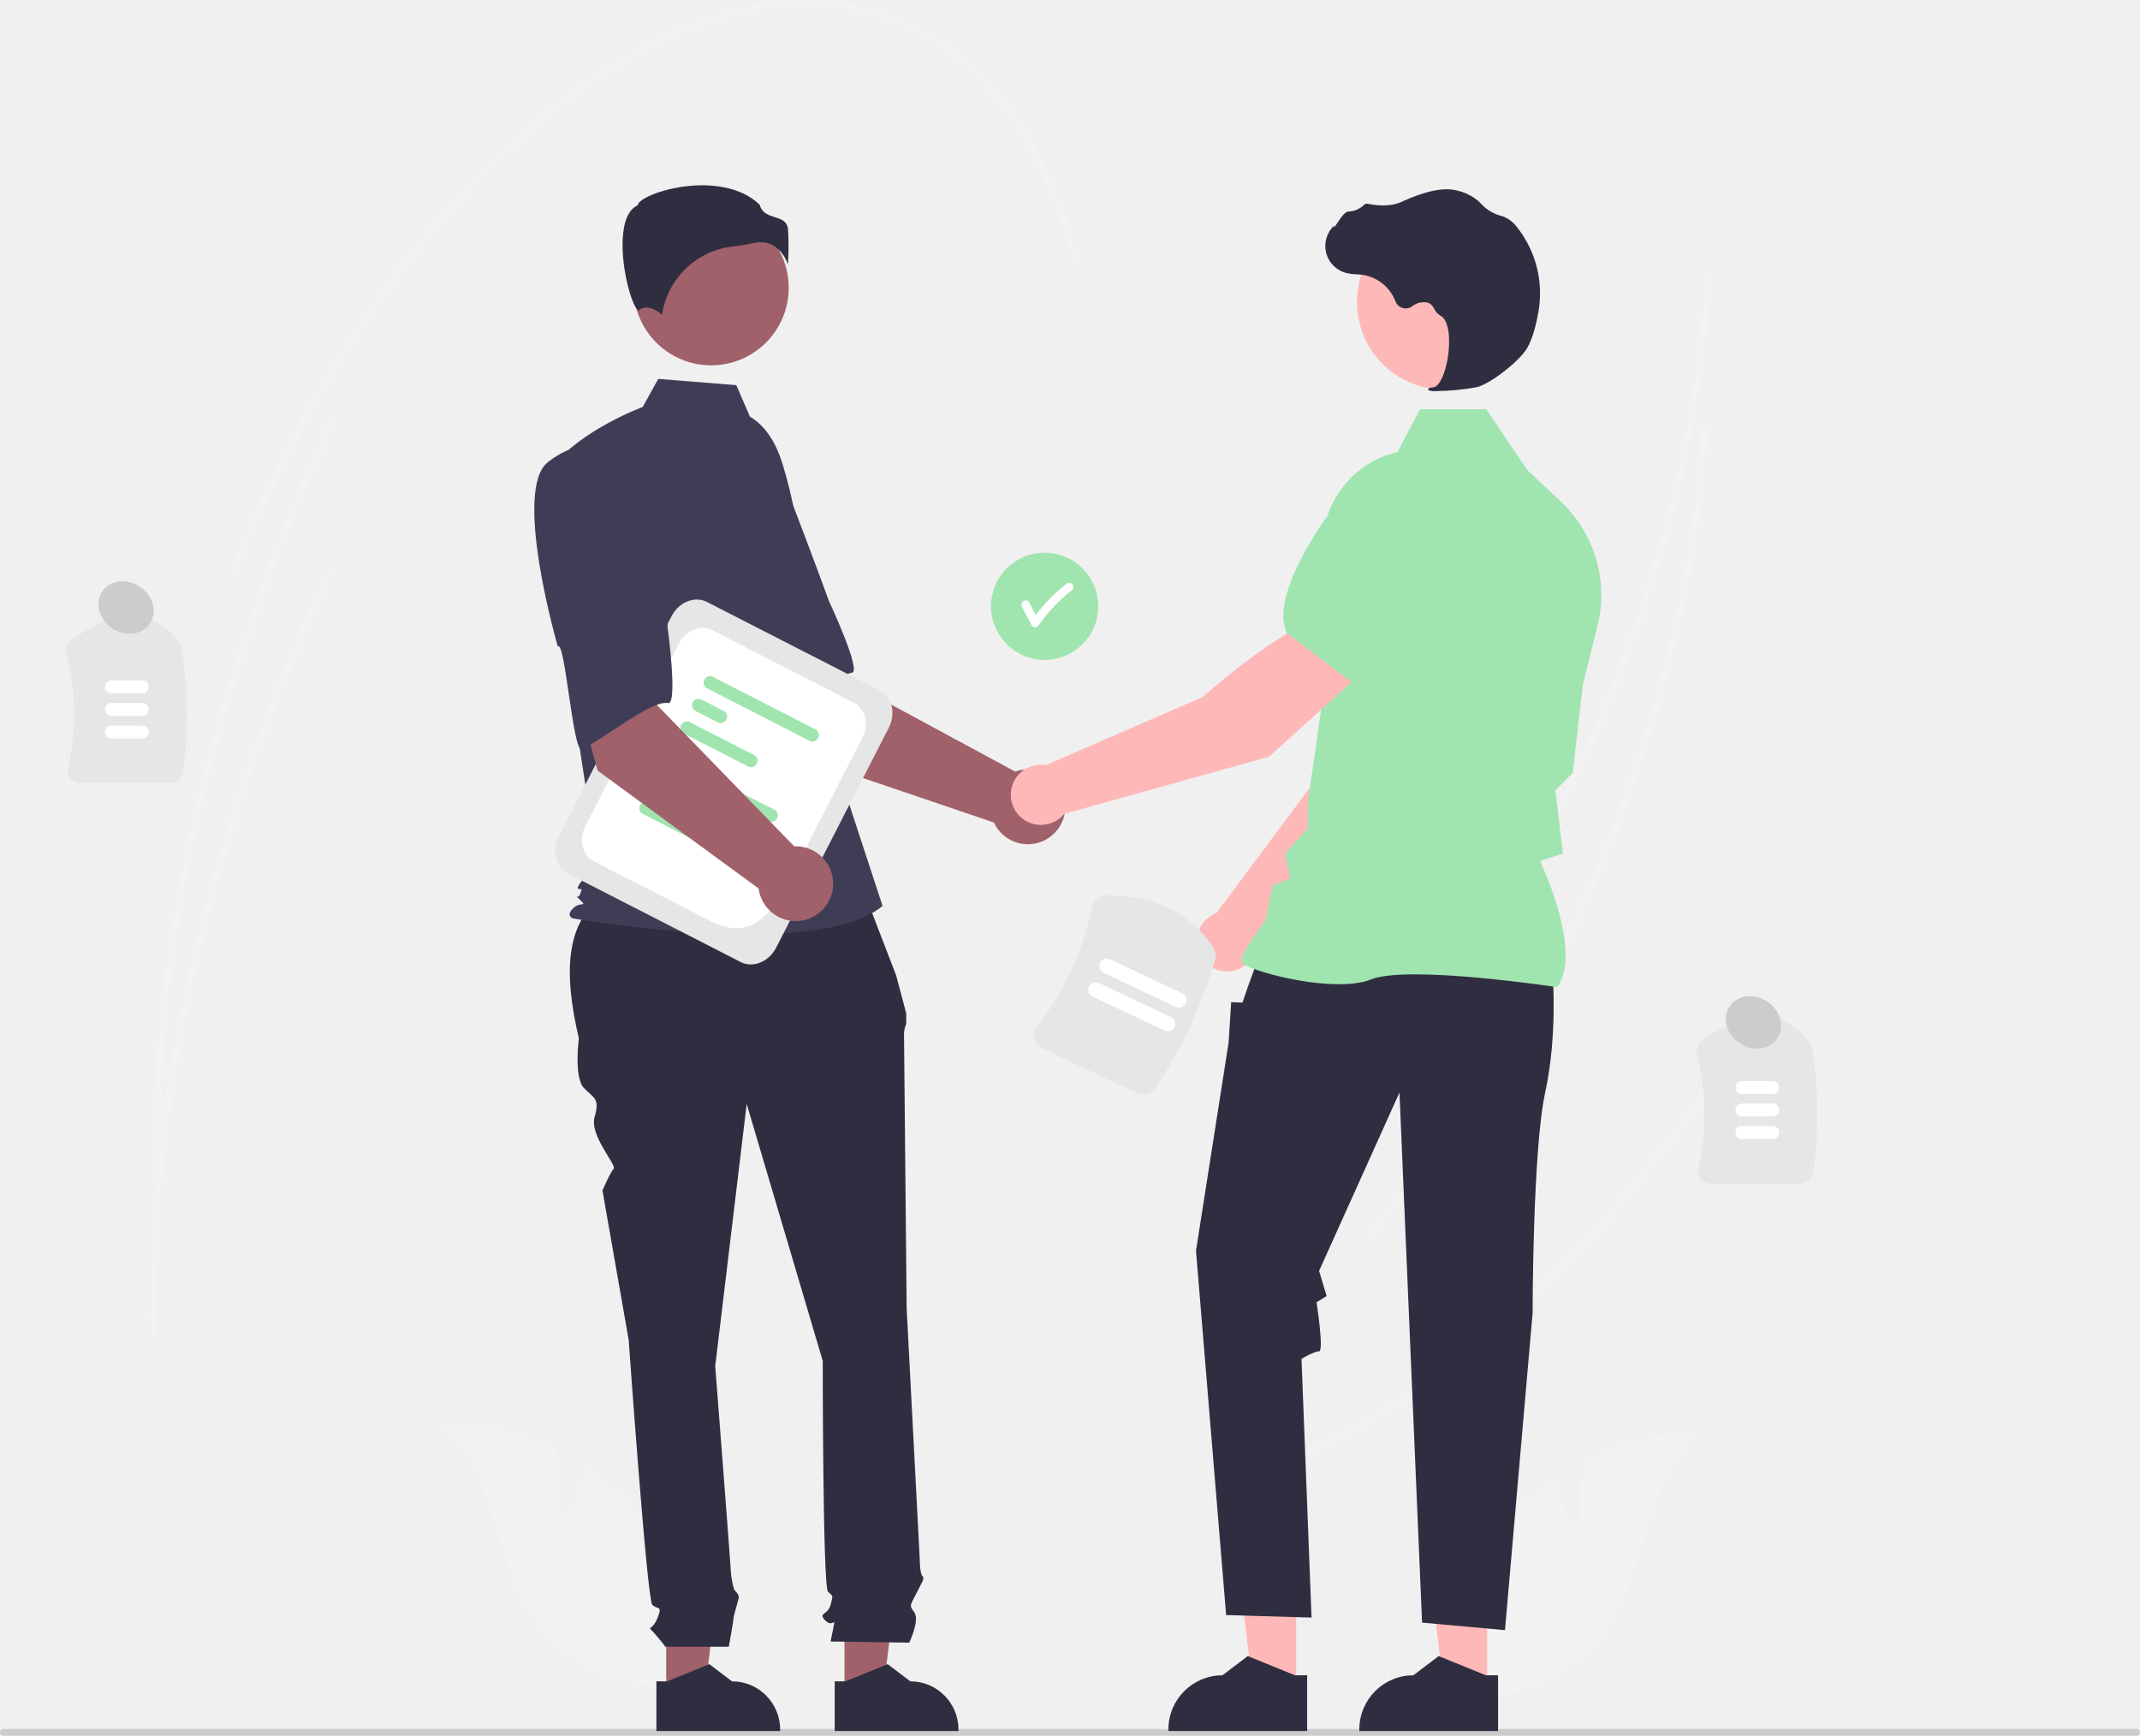
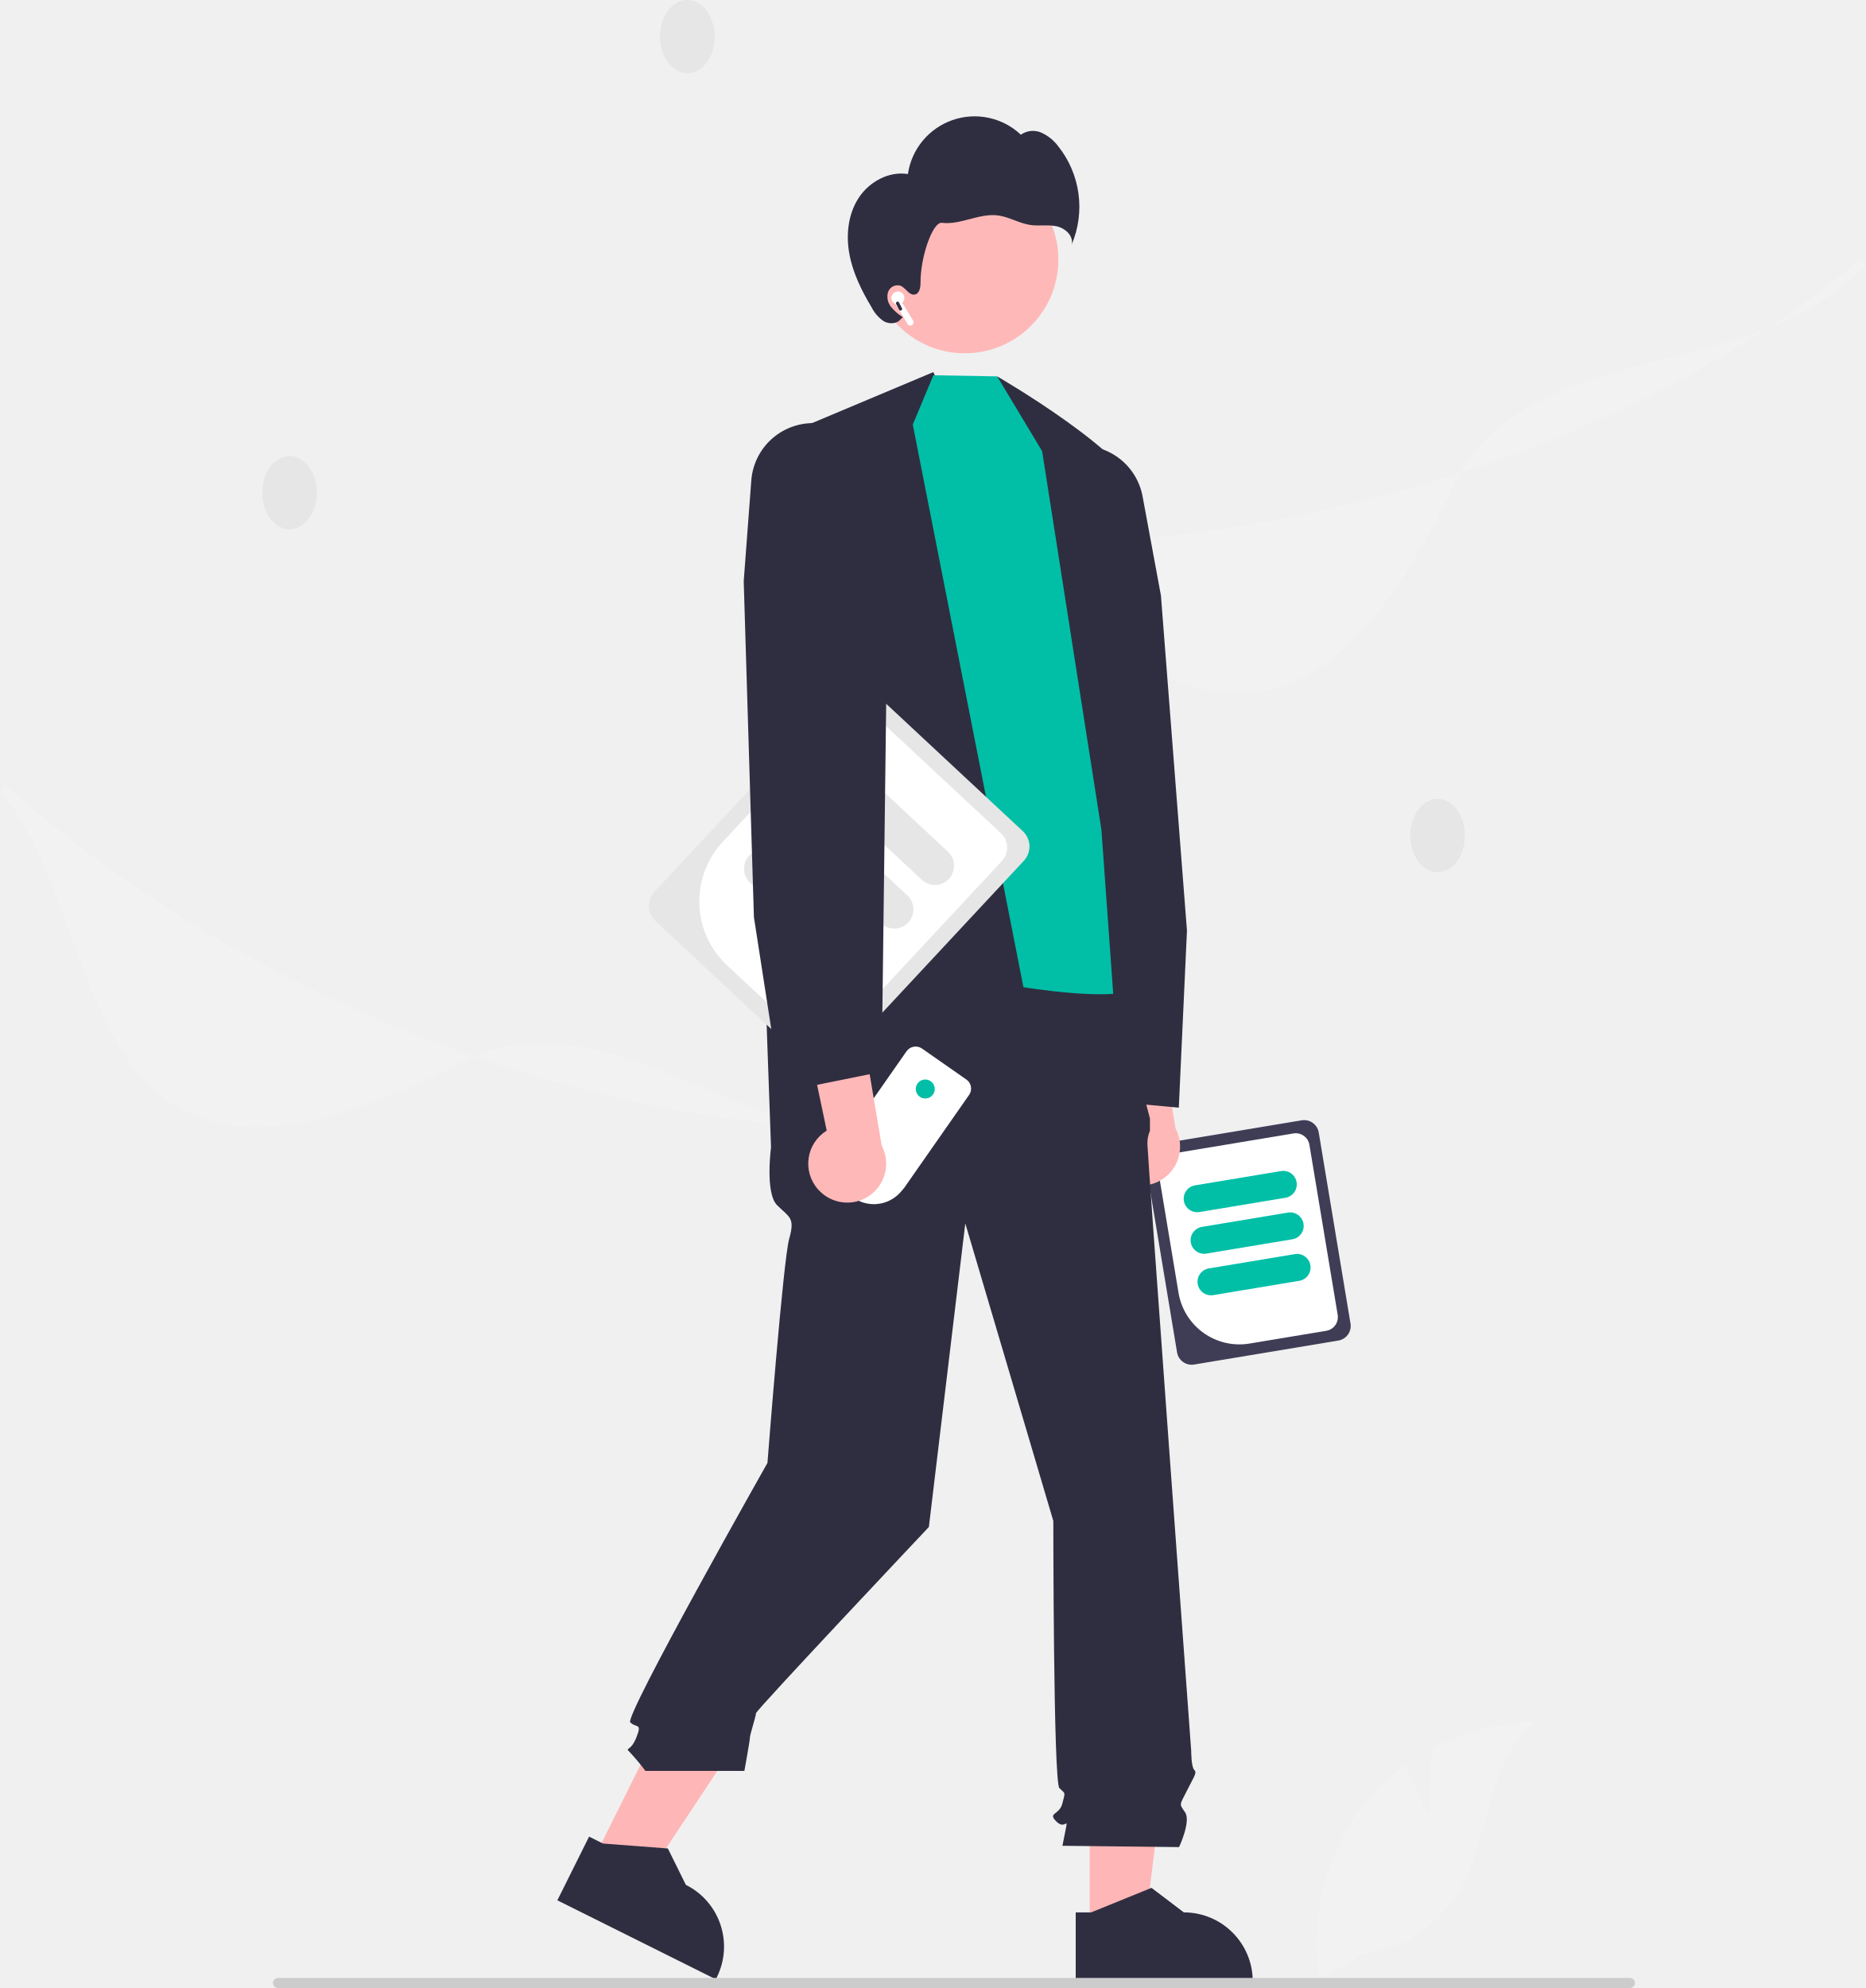
- <svg xmlns="http://www.w3.org/2000/svg" data-name="Layer 1" width="758.67" height="615.326" viewBox="0 0 758.67 615.326">
-   <path d="M826.33,254.42c-3.941,43.423-15.169,89.211-32.778,133.39-21.775,54.633-51.526,102.754-86.037,139.159l-1.915-1.67c34.344-36.231,63.959-84.139,85.643-138.546,19.597-49.167,31.254-100.332,33.724-147.942l2.447.41Q827.027,246.764,826.33,254.42Z" transform="translate(-220.665 -142.3368)" fill="#f2f2f2" />
-   <path d="M842.027,506.615c-48.472,77.116-107.28,132.216-165.59,155.148l-1.18-2.163C733.164,636.826,791.627,582.009,839.878,505.245Z" transform="translate(-220.665 -142.3368)" fill="#f2f2f2" />
-   <path d="M825.154,308.484c-3.941,43.423-15.169,89.211-32.778,133.39C770.601,496.506,740.85,544.627,706.34,581.033l-1.915-1.67c34.344-36.231,63.959-84.139,85.643-138.546,19.597-49.167,31.254-100.332,33.724-147.942l2.447.41Q825.85,300.827,825.154,308.484Z" transform="translate(-220.665 -142.3368)" fill="#f2f2f2" />
-   <path d="M280.991,419.965H249.187a4.501,4.501,0,0,1-3.535-1.703,4.408,4.408,0,0,1-.863-3.746,86.49,86.49,0,0,0-.555-40.536,4.509,4.509,0,0,1,1.75-4.738c16.354-11.762,29.232-11.42,38.279,1.016a4.519,4.519,0,0,1,.791,1.91,141.54,141.54,0,0,1,.396,43.925A4.491,4.491,0,0,1,280.991,419.965Z" transform="translate(-220.665 -142.3368)" fill="#e6e6e6" />
-   <path d="M271.131,388.116H260.19a2.281,2.281,0,0,1,0-4.562h10.941a2.281,2.281,0,0,1,0,4.562Z" transform="translate(-220.665 -142.3368)" fill="#fff" />
-   <path d="M271.131,396.116H260.19a2.281,2.281,0,0,1,0-4.562h10.941a2.281,2.281,0,0,1,0,4.562Z" transform="translate(-220.665 -142.3368)" fill="#fff" />
-   <path d="M271.131,404.116H260.19a2.281,2.281,0,0,1,0-4.562h10.941a2.281,2.281,0,0,1,0,4.562Z" transform="translate(-220.665 -142.3368)" fill="#fff" />
-   <path d="M858.991,561.965H827.187a4.501,4.501,0,0,1-3.535-1.703,4.408,4.408,0,0,1-.863-3.746,86.49,86.49,0,0,0-.555-40.536,4.509,4.509,0,0,1,1.75-4.738c16.354-11.762,29.232-11.42,38.279,1.016a4.519,4.519,0,0,1,.791,1.91,141.54,141.54,0,0,1,.396,43.925A4.491,4.491,0,0,1,858.991,561.965Z" transform="translate(-220.665 -142.3368)" fill="#e6e6e6" />
-   <path d="M849.131,530.116H838.19a2.281,2.281,0,0,1,0-4.562h10.941a2.281,2.281,0,0,1,0,4.562Z" transform="translate(-220.665 -142.3368)" fill="#fff" />
-   <path d="M849.131,538.116H838.19a2.281,2.281,0,0,1,0-4.562h10.941a2.281,2.281,0,0,1,0,4.562Z" transform="translate(-220.665 -142.3368)" fill="#fff" />
-   <path d="M849.131,546.116H838.19a2.281,2.281,0,0,1,0-4.562h10.941a2.281,2.281,0,0,1,0,4.562Z" transform="translate(-220.665 -142.3368)" fill="#fff" />
-   <path d="M979.335,756.473a1.186,1.186,0,0,1-1.19,1.19H221.855a1.19,1.19,0,0,1,0-2.38h756.29A1.187,1.187,0,0,1,979.335,756.473Z" transform="translate(-220.665 -142.3368)" fill="#ccc" />
-   <path d="M420.168,683.613,418.185,656.024a89.244,89.244,0,0,0-41.899-9.396c20.432,15.793,18.795,47.358,32.945,68.96a53.681,53.681,0,0,0,40.028,23.722L466.263,749.092a89.952,89.952,0,0,0-20.944-72.346A86.888,86.888,0,0,0,428.951,662.351C425.234,673.022,420.168,683.613,420.168,683.613Z" transform="translate(-220.665 -142.3368)" fill="#f2f2f2" />
-   <path d="M779.832,687.613l1.984-27.589a89.244,89.244,0,0,1,41.899-9.396c-20.432,15.793-18.795,47.358-32.945,68.96a53.681,53.681,0,0,1-40.028,23.722L733.737,753.092a89.952,89.952,0,0,1,20.944-72.346A86.888,86.888,0,0,1,771.049,666.351C774.766,677.022,779.832,687.613,779.832,687.613Z" transform="translate(-220.665 -142.3368)" fill="#f2f2f2" />
-   <circle cx="370.335" cy="214.942" r="19" fill="#a0e4b0" />
-   <path d="M600.753,349.361a1.537,1.537,0,0,0-2.121,0,62.934,62.934,0,0,0-10.782,11.013q-1.152-2.23-2.305-4.459c-.887-1.716-3.476-.2-2.59,1.514q1.685,3.261,3.371,6.522a1.518,1.518,0,0,0,2.59,0,60.748,60.748,0,0,1,11.837-12.469A1.509,1.509,0,0,0,600.753,349.361Z" transform="translate(-220.665 -142.3368)" fill="#fff" />
-   <path d="M505.985,411.156,477.333,366.161l33.178-17.768,8.708,34.33,61.355,33.155a13.266,13.266,0,1,1-7.55,18.048Z" transform="translate(-220.665 -142.3368)" fill="#a0616a" />
-   <path d="M456.4,312.193c-9.002,13.218,22.99,61.263,22.99,61.263,1.559-3.359,16.457,34.366,18.952,32.138,7.092-6.334,18.194-23.976,24.365-24.763,3.529-.45-8.185-25.478-8.185-25.478s-5.354-14.779-12.618-33.659a33.903,33.903,0,0,0-24.626-21.535S465.403,298.975,456.4,312.193Z" transform="translate(-220.665 -142.3368)" fill="#3f3d56" />
-   <polygon points="236.175 600.491 249.782 600.49 256.255 548.005 236.172 548.006 236.175 600.491" fill="#a0616a" />
-   <path d="M453.368,738.385l3.83-0,14.953-6.081,8.014,6.08h.001a17.078,17.078,0,0,1,17.077,17.077v.555l-43.875.002Z" transform="translate(-220.665 -142.3368)" fill="#2f2e41" />
-   <polygon points="299.391 600.491 312.998 600.49 319.472 548.005 299.389 548.006 299.391 600.491" fill="#a0616a" />
-   <path d="M516.585,738.385l3.83-0,14.953-6.081,8.014,6.08h.001a17.078,17.078,0,0,1,17.077,17.077v.555l-43.875.002Z" transform="translate(-220.665 -142.3368)" fill="#2f2e41" />
-   <path d="M525.946,455.889l-88.507,2.213c-16.809,9.13-17.065,28.891-11.557,52.352,0,0-1.859,13.945,1.859,17.663s5.578,3.719,3.719,10.226,7.964,17.136,6.771,18.33-3.982,7.701-3.982,7.701l9.297,52.99s6.508,92.036,8.367,93.895,3.719,0,1.859,4.648-3.719,2.789-1.859,4.648a68.471,68.471,0,0,1,4.648,5.578h22.476s1.695-9.297,1.695-10.226,1.859-6.508,1.859-7.437-1.643-2.573-1.643-2.573a30.585,30.585,0,0,1-1.146-5.794c0-1.859-5.578-73.443-5.578-73.443L485.38,533.695l26.96,91.106s0,79.95,1.859,81.81,1.859.93.93,4.648-4.648,2.789-1.859,5.578,3.719-1.859,2.789,2.789l-.93,4.648,27.89.399s3.719-7.836,1.859-10.625-1.748-2.028.521-6.592,3.198-5.494,2.268-6.423-.93-5.874-.93-5.874l-4.648-88.951s-.93-93.895-.93-96.684a9.273,9.273,0,0,1,.772-4.182V501.556l-3.561-13.414Z" transform="translate(-220.665 -142.3368)" fill="#2f2e41" />
-   <circle cx="252.113" cy="102.015" r="27.5" fill="#a0616a" />
-   <path d="M486.528,290.027c5.924,3.522,9.468,9.993,11.503,16.579a157.109,157.109,0,0,1,6.751,37.537l2.149,38.141,26.613,81.214c-23.064,19.516-109.759,4.435-109.759,4.435s-2.661-.887,0-3.548,5.252-.304,2.591-2.965-.827.304.06-2.358,0-.887-.887-1.774,6.867-8.871,6.867-8.871L425.319,401.8l-8.871-94.031c10.645-13.306,32.054-21.15,32.054-21.15l5.532-9.957,27.659,2.213Z" transform="translate(-220.665 -142.3368)" fill="#3f3d56" />
-   <path d="M495.448,229.742a12.744,12.744,0,0,1,4.527,6.36A89.513,89.513,0,0,0,500.034,223.623c-.324-2.92-2.38-3.577-4.761-4.338-2.15-.688-4.581-1.464-5.236-4.299-8.644-8.409-23.692-7.985-33.991-5.052-5.667,1.614-8.927,3.688-9.219,4.903l-.06.25-.23.115c-4.368,2.184-5.218,9.081-5.162,14.482.106,10.176,3.62,21.733,5.599,22.672.105.05.131.03.177-.008h0c2.98-2.382,6.616.181,8.214,1.574A28.601,28.601,0,0,1,480.974,229.662a44.879,44.879,0,0,0,6.172-1.035,12.995,12.995,0,0,1,3.153-.414A8.974,8.974,0,0,1,495.448,229.742Z" transform="translate(-220.665 -142.3368)" fill="#2f2e41" />
-   <path d="M666.162,477.801l52.899-53.718,13.937-42.963-22.428-9.072c-11.11,11.207-22.547,45.515-22.547,45.515l-36.106,48.458c-.288.107-.576.22-.859.354A10.687,10.687,0,1,0,666.162,477.801Z" transform="translate(-220.665 -142.3368)" fill="#ffb8b8" />
-   <path d="M704.453,376.963l28.363,8.205.106-.02c10.426-2.024,18.673-19.35,23.755-33.529a19.596,19.596,0,0,0-10.615-24.558h0a19.639,19.639,0,0,0-20.495,3.125L711.425,342.363Z" transform="translate(-220.665 -142.3368)" fill="#a0e4b0" />
-   <polygon points="459.521 598.895 444.267 598.894 437.011 540.059 459.523 540.06 459.521 598.895" fill="#ffb8b8" />
-   <path d="M684.077,736.251l-4.293-0-16.762-6.817-8.984,6.816h-.001a19.145,19.145,0,0,0-19.144,19.144v.622l49.184.002Z" transform="translate(-220.665 -142.3368)" fill="#2f2e41" />
-   <polygon points="527.204 598.895 511.95 598.894 504.694 540.059 527.207 540.06 527.204 598.895" fill="#ffb8b8" />
-   <path d="M751.76,736.251l-4.293-0-16.762-6.817-8.984,6.816H721.719a19.145,19.145,0,0,0-19.144,19.144v.622l49.184.002Z" transform="translate(-220.665 -142.3368)" fill="#2f2e41" />
-   <path d="M771.128,487.806s1.781,21.374-2.672,41.857-4.453,78.17-4.453,78.17l-9.796,112.411-29.389-2.672-8.015-187.91-28.498,63.23,2.672,8.906-3.559,2.226s2.668,17.366.887,17.366-6.234,2.672-6.234,2.672l3.562,91.728-30.279-.891L644.667,585.769,656.245,511.852l.891-14.249,4.008.165,2.041-5.953,3.748-10.242Z" transform="translate(-220.665 -142.3368)" fill="#2f2e41" />
-   <path d="M772.667,492.296l.159-.223c8.477-11.868-4.272-40.386-6.195-44.52l8.099-2.628L772.906,429.422l-.864-6.911,6.19-6.19.017-.154,3.562-31.17,5.179-20.703a45.452,45.452,0,0,0-12.901-44.048l-11.972-11.288-14.55-21.529h-23.463l-8.045,15.196a34.199,34.199,0,0,0-26.46,34.916l1.823,39.855-7.138,49.623-.004,8.98-8.033,8.927,1.754,8.77-6.114,2.62-2.7,12.597c-1.117,1.474-8.491,11.306-8.491,13.994,0,.404.298.794.937,1.226,5.025,3.403,32.8,10.34,45.092,5.421,13.094-5.236,65.145,2.619,65.67,2.699Z" transform="translate(-220.665 -142.3368)" fill="#a0e4b0" />
-   <circle cx="512.141" cy="107.068" r="31.074" fill="#ffb8b8" />
-   <path d="M729.829,280.982a84.513,84.513,0,0,0,14.346-1.375c4.687-1.08,15.027-9.076,17.846-13.799h0c2.094-3.51,3.35-8.938,4.036-12.874a37.779,37.779,0,0,0-7.379-29.811,11.936,11.936,0,0,0-4.926-3.989c-.174-.063-.354-.118-.534-.165a14.727,14.727,0,0,1-7.44-4.342,12.145,12.145,0,0,0-1.25-1.221,18.14,18.14,0,0,0-7.664-3.604c-4.529-1.088-11.006.275-19.253,4.054-4.143,1.899-8.742,1.369-12.286.695a1.154,1.154,0,0,0-1.076.4,8.144,8.144,0,0,1-5.476,2.349c-1.258.088-2.535,1.866-4.074,4.182-.349.526-.757,1.139-1.052,1.514l-.059-.703-.692.804a9.883,9.883,0,0,0,4.876,15.981,19.273,19.273,0,0,0,3.891.517c.795.051,1.617.103,2.407.22a14.9,14.9,0,0,1,11.318,9.38,3.897,3.897,0,0,0,5.928,1.739,6.438,6.438,0,0,1,5.837-1.219,4.274,4.274,0,0,1,1.944,2.093,5.57,5.57,0,0,0,2.176,2.41c3.235,1.564,3.644,8.85,2.654,14.959-.954,5.888-3.03,10.184-5.047,10.445-1.553.201-1.729.317-1.834.595l-.094.249.181.226A6.364,6.364,0,0,0,729.829,280.982Z" transform="translate(-220.665 -142.3368)" fill="#2f2e41" />
-   <path d="M704.048,380.286,689.111,361.254c-15.215,4.19-42.211,28.253-42.211,28.253l-55.442,24.059a10.681,10.681,0,1,0,6.489,17.307l72.627-20.262Z" transform="translate(-220.665 -142.3368)" fill="#ffb8b8" />
-   <path d="M700.468,384.637l23.568-26.273,1.309-18.616a19.641,19.641,0,0,0-9.747-18.298h0a19.595,19.595,0,0,0-26.032,6.171c-8.328,12.551-17.286,29.52-12.677,39.087l.047.097Z" transform="translate(-220.665 -142.3368)" fill="#a0e4b0" />
-   <path d="M483.244,483.387,421.99,452.015c-4.357-2.231-5.8-8.15-3.217-13.194L458.712,360.838c2.583-5.044,8.229-7.332,12.586-5.1l61.254,31.371c4.357,2.231,5.8,8.15,3.217,13.194l-39.939,77.984C493.248,483.33,487.601,485.618,483.244,483.387Z" transform="translate(-220.665 -142.3368)" fill="#e6e6e6" />
-   <path d="M472.778,468.965l-41.617-21.314c-4.081-2.09-5.433-7.633-3.013-12.357l33.181-64.788c2.419-4.724,7.707-6.866,11.788-4.776l50.265,25.743c4.081,2.09,5.432,7.633,3.013,12.356l-18.026,35.196C497.593,460.066,490.955,478.274,472.778,468.965Z" transform="translate(-220.665 -142.3368)" fill="#fff" />
-   <path d="M493.355,433.585l-36.861-18.878a2.305,2.305,0,0,1,2.08-4.06l36.861,18.878a2.305,2.305,0,0,1-2.08,4.06Z" transform="translate(-220.665 -142.3368)" fill="#a0e4b0" />
-   <path d="M460.797,427.037l-8.412-4.308a2.306,2.306,0,0,1,2.08-4.061l8.412,4.308a2.306,2.306,0,0,1-2.08,4.061Z" transform="translate(-220.665 -142.3368)" fill="#a0e4b0" />
-   <path d="M471.587,442.69,448.276,430.751a2.306,2.306,0,0,1,2.08-4.061l23.311,11.939a2.306,2.306,0,0,1-2.08,4.061Z" transform="translate(-220.665 -142.3368)" fill="#a0e4b0" />
-   <path d="M507.942,405.103l-36.861-18.878a2.305,2.305,0,0,1,2.08-4.06l36.861,18.878a2.305,2.305,0,0,1-2.08,4.06Z" transform="translate(-220.665 -142.3368)" fill="#a0e4b0" />
-   <path d="M475.384,398.555l-8.412-4.308a2.306,2.306,0,0,1,2.08-4.061l8.412,4.308a2.306,2.306,0,0,1-2.08,4.061Z" transform="translate(-220.665 -142.3368)" fill="#a0e4b0" />
-   <path d="M486.174,414.208,462.863,402.269a2.306,2.306,0,0,1,2.08-4.061l23.311,11.939a2.306,2.306,0,0,1-2.08,4.061Z" transform="translate(-220.665 -142.3368)" fill="#a0e4b0" />
-   <path d="M432.485,415.494l-13.838-51.517,36.979-7L453.638,392.338l48.588,50.03a13.266,13.266,0,1,1-12.615,14.953Z" transform="translate(-220.665 -142.3368)" fill="#a0616a" />
-   <path d="M414.863,306.216c-12.552,9.909,3.559,65.338,3.559,65.338,2.494-2.737,5.393,37.72,8.442,36.342,8.665-3.915,24.547-17.416,30.67-16.316,3.502.629-.167-26.76-.167-26.76s-.675-15.705-1.943-35.894a33.903,33.903,0,0,0-17.034-27.93S427.415,296.306,414.863,306.216Z" transform="translate(-220.665 -142.3368)" fill="#3f3d56" />
-   <path d="M623.719,529.841l-33.426-15.784a5.231,5.231,0,0,1-2.87-3.544,5.124,5.124,0,0,1,.952-4.365,100.58,100.58,0,0,0,19.413-42.254,5.197,5.197,0,0,1,5.092-4.19c17.048.058,29.789,6.283,37.868,18.499a5.261,5.261,0,0,1,.688,4.376,164.527,164.527,0,0,1-21.108,45.407A5.22,5.22,0,0,1,623.719,529.841Z" transform="translate(-220.665 -142.3368)" fill="#e6e6e6" />
-   <path d="M633.552,507.703,607.994,495.634a2.651,2.651,0,1,1,2.264-4.795l25.558,12.069a2.651,2.651,0,1,1-2.264,4.795Z" transform="translate(-220.665 -142.3368)" fill="#fff" />
-   <path d="M637.522,499.295,611.964,487.226a2.651,2.651,0,0,1,2.264-4.795l25.558,12.069a2.651,2.651,0,0,1-2.264,4.795Z" transform="translate(-220.665 -142.3368)" fill="#fff" />
-   <path d="M603.371,235.352l-2.379.261c-10.607-41.684-31.168-70.563-59.462-83.514-35.968-16.463-80.443-5.408-125.234,31.13-45.018,36.724-84.872,94.733-112.217,163.343l-2.308-1.056c27.466-68.909,67.523-127.198,112.794-164.127,45.498-37.115,90.881-48.252,127.79-31.357C571.459,163.353,592.558,192.857,603.371,235.352Z" transform="translate(-220.665 -142.3368)" fill="#f2f2f2" />
-   <path d="M340.897,289.64c-6.222,13.107-12.139,26.685-17.589,40.358-31.361,78.682-47.253,159.038-45.954,232.383l-2.451-.262c-1.3-73.619,14.638-154.251,46.097-233.178,5.465-13.711,11.4-27.328,17.64-40.472Z" transform="translate(-220.665 -142.3368)" fill="#f2f2f2" />
-   <path d="M339.721,343.704c-6.222,13.107-12.139,26.685-17.589,40.358-31.361,78.682-47.253,159.038-45.954,232.383l-2.451-.262c-1.3-73.619,14.638-154.251,46.097-233.178,5.465-13.711,11.4-27.328,17.64-40.472Z" transform="translate(-220.665 -142.3368)" fill="#f2f2f2" />
-   <ellipse cx="265.356" cy="357.719" rx="8.857" ry="10.195" transform="translate(-400.121 238.1651) rotate(-56.36398)" fill="#ccc" />
-   <ellipse cx="842.298" cy="504.788" rx="8.857" ry="10.195" transform="translate(-265.2016 784.1168) rotate(-56.36398)" fill="#ccc" />
+ <svg xmlns="http://www.w3.org/2000/svg" data-name="Layer 1" width="577.009" height="614.651" viewBox="0 0 577.009 614.651">
+   <path d="M582.477,494.539c-40.413,0-86.857-44.846-127.949-23.539-124.415,64.514-107.289-43.44-143.032-83.589l1.173-2.354c39.439,35.363,88.679,64.135,142.399,83.205,48.546,17.235,97.455,25.22,141.423,23.113l.076,2.829Q589.602,494.541,582.477,494.539Z" transform="translate(-311.4957 -142.6747)" fill="#f2f2f2" />
+   <path d="M877.474,233.885c-32.216,24.4-96.316,16.691-116.208,58.487-60.228,126.545-111.754,30.148-164.488,19.724l-.486-2.585c52.79,4.378,109.414-2.415,163.751-19.648,49.104-15.571,92.915-38.736,126.692-66.962l1.769,2.209Q883.155,229.584,877.474,233.885Z" transform="translate(-311.4957 -142.6747)" fill="#f2f2f2" />
+   <ellipse cx="89.545" cy="152.327" rx="8.447" ry="11.327" fill="#e6e6e6" />
+   <ellipse cx="444.545" cy="258.327" rx="8.447" ry="11.327" fill="#e6e6e6" />
+   <ellipse cx="212.545" cy="11.327" rx="8.447" ry="11.327" fill="#e6e6e6" />
+   <path d="M675.485,560.806l-9.823-59.076a4.577,4.577,0,0,1,3.76-5.26l44.615-7.419a4.577,4.577,0,0,1,5.26,3.76l9.824,59.076a4.577,4.577,0,0,1-3.76,5.26l-44.615,7.419A4.577,4.577,0,0,1,675.485,560.806Z" transform="translate(-311.4957 -142.6747)" fill="#3f3d56" />
+   <path d="M675.94,542.393l-6.315-37.979a4.286,4.286,0,0,1,3.521-4.926l38.343-6.376a4.287,4.287,0,0,1,4.926,3.521l8.742,52.569a4.287,4.287,0,0,1-3.522,4.926l-23.753,3.95A19.094,19.094,0,0,1,675.94,542.393Z" transform="translate(-311.4957 -142.6747)" fill="#fff" />
+   <path d="M677.595,513.979a4.189,4.189,0,0,1,3.441-4.814l26.598-4.423a4.184,4.184,0,1,1,1.373,8.255l-26.598,4.423A4.189,4.189,0,0,1,677.595,513.979Z" transform="translate(-311.4957 -142.6747)" fill="#00bfa6" />
+   <path d="M679.73,526.819a4.189,4.189,0,0,1,3.441-4.814l26.598-4.423a4.184,4.184,0,1,1,1.373,8.255l-26.598,4.423A4.189,4.189,0,0,1,679.73,526.819Z" transform="translate(-311.4957 -142.6747)" fill="#00bfa6" />
+   <path d="M681.865,539.66a4.189,4.189,0,0,1,3.441-4.814l26.598-4.423a4.184,4.184,0,1,1,1.373,8.255l-26.598,4.423A4.189,4.189,0,0,1,681.865,539.66Z" transform="translate(-311.4957 -142.6747)" fill="#00bfa6" />
+   <path d="M655.34,505.125a11.967,11.967,0,0,1,2.691-18.151L642.469,412.873l20.626,7.93,11.941,70.792a12.031,12.031,0,0,1-19.696,13.529Z" transform="translate(-311.4957 -142.6747)" fill="#ffb8b8" />
+   <polygon points="336.978 596.816 353.955 596.815 362.032 531.329 336.975 531.33 336.978 596.816" fill="#ffb6b6" />
+   <path d="M644.143,733.947l4.779-0,18.657-7.587,10,7.586h.001a21.309,21.309,0,0,1,21.308,21.307v.692l-54.743.002Z" transform="translate(-311.4957 -142.6747)" fill="#2f2e41" />
+   <polygon points="183.573 574.742 198.768 582.315 235.209 527.31 212.783 516.133 183.573 574.742" fill="#ffb6b6" />
+   <path d="M493.665,710.524l4.277,2.132,20.082,1.532L523.59,725.438l.001.001a21.309,21.309,0,0,1,9.565,28.575l-.309.62L483.852,730.215Z" transform="translate(-311.4957 -142.6747)" fill="#2f2e41" />
+   <path d="M655.995,442.078l-107.949,2.816,1.877,52.567s-1.877,14.08,1.877,17.835,5.632,3.755,3.755,10.326-6.731,69.353-6.731,69.353-44.305,78.339-42.428,80.217,3.755,0,1.877,4.693-3.755,2.816-1.877,4.693a69.136,69.136,0,0,1,4.693,5.632h30.598s1.711-9.387,1.711-10.326,1.877-6.571,1.877-7.51,53.459-57.578,53.459-57.578l11.264-93.869,27.222,91.991s0,80.727,1.877,82.605,1.877.939.939,4.693-4.693,2.816-1.877,5.632,3.755-1.877,2.816,2.816l-.939,4.693,36.064.403s3.755-7.912,1.877-10.728-1.765-2.047.526-6.656,3.229-5.547,2.29-6.486-.939-5.931-.939-5.931S666.321,499.338,666.321,496.522a9.363,9.363,0,0,1,.78-4.223v-3.822L663.505,474.932Z" transform="translate(-311.4957 -142.6747)" fill="#2f2e41" />
+   <path d="M753.306,704.211l.931-20.943a67.64,67.64,0,0,1,31.55-7.986c-15.153,12.389-13.259,36.269-23.532,52.929A40.686,40.686,0,0,1,732.42,747.012l-12.68,7.764a68.176,68.176,0,0,1,14.37-55.246A65.855,65.855,0,0,1,746.212,688.284C749.249,696.292,753.306,704.211,753.306,704.211Z" transform="translate(-311.4957 -142.6747)" fill="#f2f2f2" />
+   <polygon points="288.604 115.052 342.675 224.404 332.096 357.116 263.002 350.803 250.612 131.022 288.604 115.052" fill="#2f2e41" />
+   <path d="M676.025,485.14l-31.596-2.888-.049-.401L623.177,306.291l4.745-13.156a19.265,19.265,0,0,1,14.414-12.327V280.808a19.181,19.181,0,0,1,22.488,15.343l5.674,30.649,8.05,103.603Z" transform="translate(-311.4957 -142.6747)" fill="#2f2e41" />
+   <path d="M593.763,273.943l6.372-15.246,19.722.346,20.565,29.09,21.585,90.773s7.753,66.31,0,69.81-34.029-.822-34.029-.822Z" transform="translate(-311.4957 -142.6747)" fill="#00bfa6" />
+   <path d="M619.857,259.044s42.483,24.558,44.145,37.377,7.225,169.719,7.225,169.719l-15.023-9.708-4.106-57.184L633.762,282.169Z" transform="translate(-311.4957 -142.6747)" fill="#2f2e41" />
+   <circle cx="298.333" cy="80.273" r="28.954" fill="#ffb8b8" />
+   <path d="M576.987,203.923c3.251-5.03,9.352-8.382,15.267-7.44a20.848,20.848,0,0,1,34.932-12.16,6.483,6.483,0,0,1,6.34-.634,13.367,13.367,0,0,1,5.151,4.134,30.001,30.001,0,0,1,4.198,30.52c.723-2.628-1.911-5.1-4.571-5.69-2.661-.59-5.452-.032-8.15-.416-3.458-.492-6.567-2.498-10.031-2.95-2.911-.379-5.838.367-8.677,1.115-2.839.748-5.759,1.511-8.674,1.165-2.915-.346-6.67,10.702-6.62,18.483.01,1.475-.294,3.368-1.735,3.681-1.775.385-2.803-2.064-4.492-2.732a3.125,3.125,0,0,0-3.833,2.038,5.095,5.095,0,0,0,.973,4.563,15.056,15.056,0,0,0,3.65,3.166l-.696.579c-1.157,1.529-3.558,1.595-5.226.649a11.278,11.278,0,0,1-3.752-4.272c-3.086-5.133-5.793-10.601-6.882-16.49S573.736,208.953,576.987,203.923Z" transform="translate(-311.4957 -142.6747)" fill="#2f2e41" />
+   <path d="M513.921,418.352l57.845-62.06a6.484,6.484,0,0,1,9.154-.322l46.869,43.686a6.484,6.484,0,0,1,.322,9.154l-57.845,62.06a6.484,6.484,0,0,1-9.154.322l-46.869-43.686A6.484,6.484,0,0,1,513.921,418.352Z" transform="translate(-311.4957 -142.6747)" fill="#e6e6e6" />
+   <path d="M534.988,402.958l37.188-39.898a6.072,6.072,0,0,1,8.573-.301l40.28,37.545a6.073,6.073,0,0,1,.302,8.573l-51.475,55.225a6.073,6.073,0,0,1-8.573.301l-24.953-23.258A27.049,27.049,0,0,1,534.988,402.958Z" transform="translate(-311.4957 -142.6747)" fill="#fff" />
+   <path d="M568.322,380.271a5.934,5.934,0,0,1,8.377-.294l27.942,26.045a5.927,5.927,0,0,1-8.083,8.672l-27.942-26.045A5.934,5.934,0,0,1,568.322,380.271Z" transform="translate(-311.4957 -142.6747)" fill="#e6e6e6" />
+   <path d="M555.749,393.761a5.934,5.934,0,0,1,8.377-.294l27.942,26.045a5.927,5.927,0,1,1-8.083,8.672L556.043,402.138A5.934,5.934,0,0,1,555.749,393.761Z" transform="translate(-311.4957 -142.6747)" fill="#e6e6e6" />
+   <path d="M543.176,407.25a5.934,5.934,0,0,1,8.377-.294L579.495,433a5.927,5.927,0,0,1-8.083,8.672L543.47,415.627A5.934,5.934,0,0,1,543.176,407.25Z" transform="translate(-311.4957 -142.6747)" fill="#e6e6e6" />
+   <path d="M611.162,481.22l-19.999,28.636-.932,1.123a11.106,11.106,0,0,1-6.34,3.785q-.528.106-1.06.159a10.832,10.832,0,0,1-1.318.054c-.252-.004-.504-.018-.755-.04a11.078,11.078,0,0,1-4.177-1.217l-8.532-5.959a3.423,3.423,0,0,1-1.364-1.981,3.474,3.474,0,0,1-.083-1.217,3.42,3.42,0,0,1,.598-1.587l24.625-35.261a3.441,3.441,0,0,1,4.786-.85l13.703,9.57c.032.023.064.046.096.069.02.015.041.031.06.047.028.02.054.042.08.064.034.027.066.055.097.083.029.026.057.053.086.08l.017.016c.036.035.071.07.105.106.034.036.068.073.1.11.023.027.046.055.069.082l.002.003c.066.082.128.168.186.257.019.027.036.055.053.083l.008.012c.014.023.028.045.04.068.04.067.077.137.112.208a3.533,3.533,0,0,1,.153.36c.015.039.027.079.039.119.011.032.021.065.03.099l.003.007.004.013c.009.029.017.058.024.086.014.055.027.111.038.167.003.015.007.03.009.046.003.015.005.031.008.047.003.015.005.031.008.045l.004.024c.007.046.012.091.017.136.006.057.011.114.014.171.003.047.005.094.006.14.001.043.001.084 0.0.127a.29.29,0,0,1-.001.032c-0.0.044-.003.087-.005.13-.007.109-.019.218-.036.325-.007.04-.014.079-.022.119-.009.048-.02.096-.031.143-.004.018-.009.036-.013.053-.007.026-.014.052-.021.078-.008.029-.017.058-.026.086l-.022.068c-.014.041-.028.08-.043.12-.009.024-.018.047-.028.071a3.435,3.435,0,0,1-.247.493c-.012.019-.024.038-.036.058C611.221,481.134,611.192,481.177,611.162,481.22Z" transform="translate(-311.4957 -142.6747)" fill="#fff" />
+   <circle cx="286.123" cy="336.698" r="2.936" fill="#00bfa6" />
+   <path d="M564.455,510.394a11.967,11.967,0,0,1,2.691-18.151l-15.562-74.101,20.626,7.93,11.941,70.792A12.031,12.031,0,0,1,564.455,510.394Z" transform="translate(-311.4957 -142.6747)" fill="#ffb8b8" />
+   <path d="M553.028,480.325l-8.395-54.087-3.154-103.876,2.344-31.134a19.18,19.18,0,0,1,20.706-17.673,19.266,19.266,0,0,1,15.657,10.704l6.133,12.569-2.19,177.226Z" transform="translate(-311.4957 -142.6747)" fill="#2f2e41" />
+   <path d="M817.065,755.772a1.549,1.549,0,0,1-1.553,1.553H397.462a1.553,1.553,0,0,1,0-3.106H815.512A1.549,1.549,0,0,1,817.065,755.772Z" transform="translate(-311.4957 -142.6747)" fill="#ccc" />
+   <path d="M587.156,234.683a2,2,0,1,1,3.34,1.593l3.361,5.524a1,1,0,0,1-1.709,1.04l-3.78-6.211A1.995,1.995,0,0,1,587.156,234.683Z" transform="translate(-311.4957 -142.6747)" fill="#fff" />
+   <rect x="589.01" y="235.82" width="1" height="3" rx="0.5" transform="translate(911.2402 41.08244) rotate(153.2366)" fill="#2f2e41" />
</svg>
